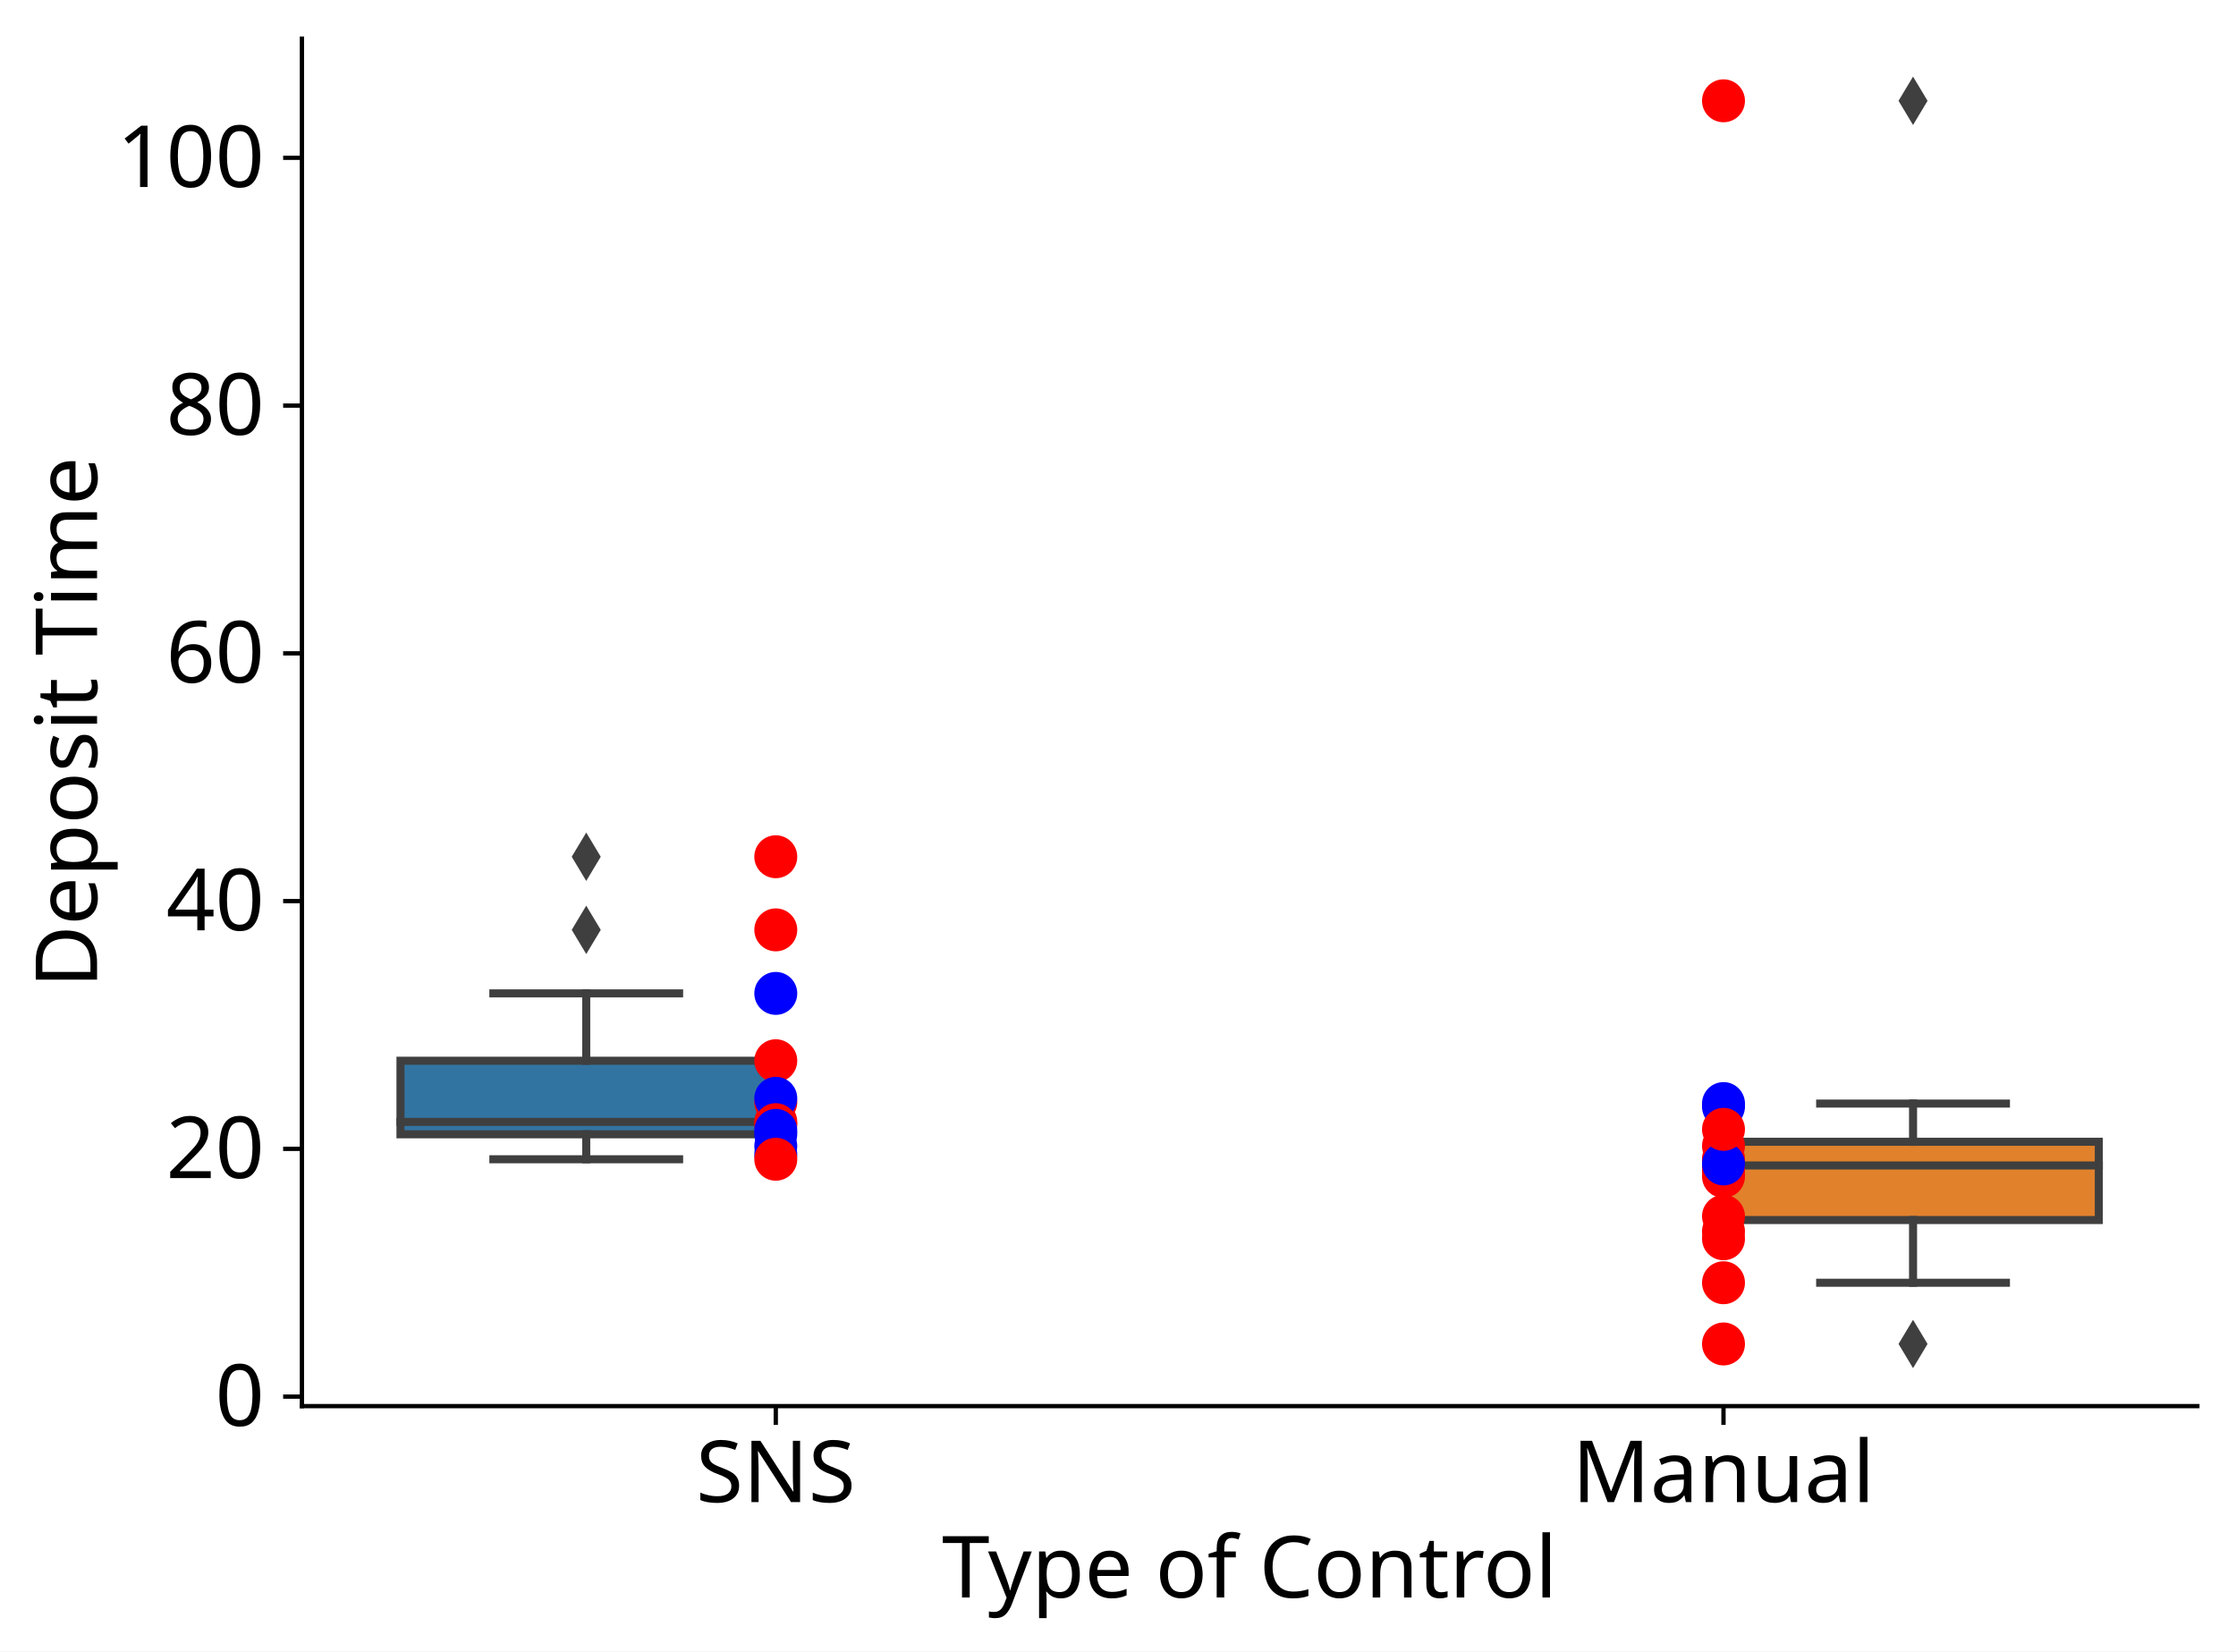
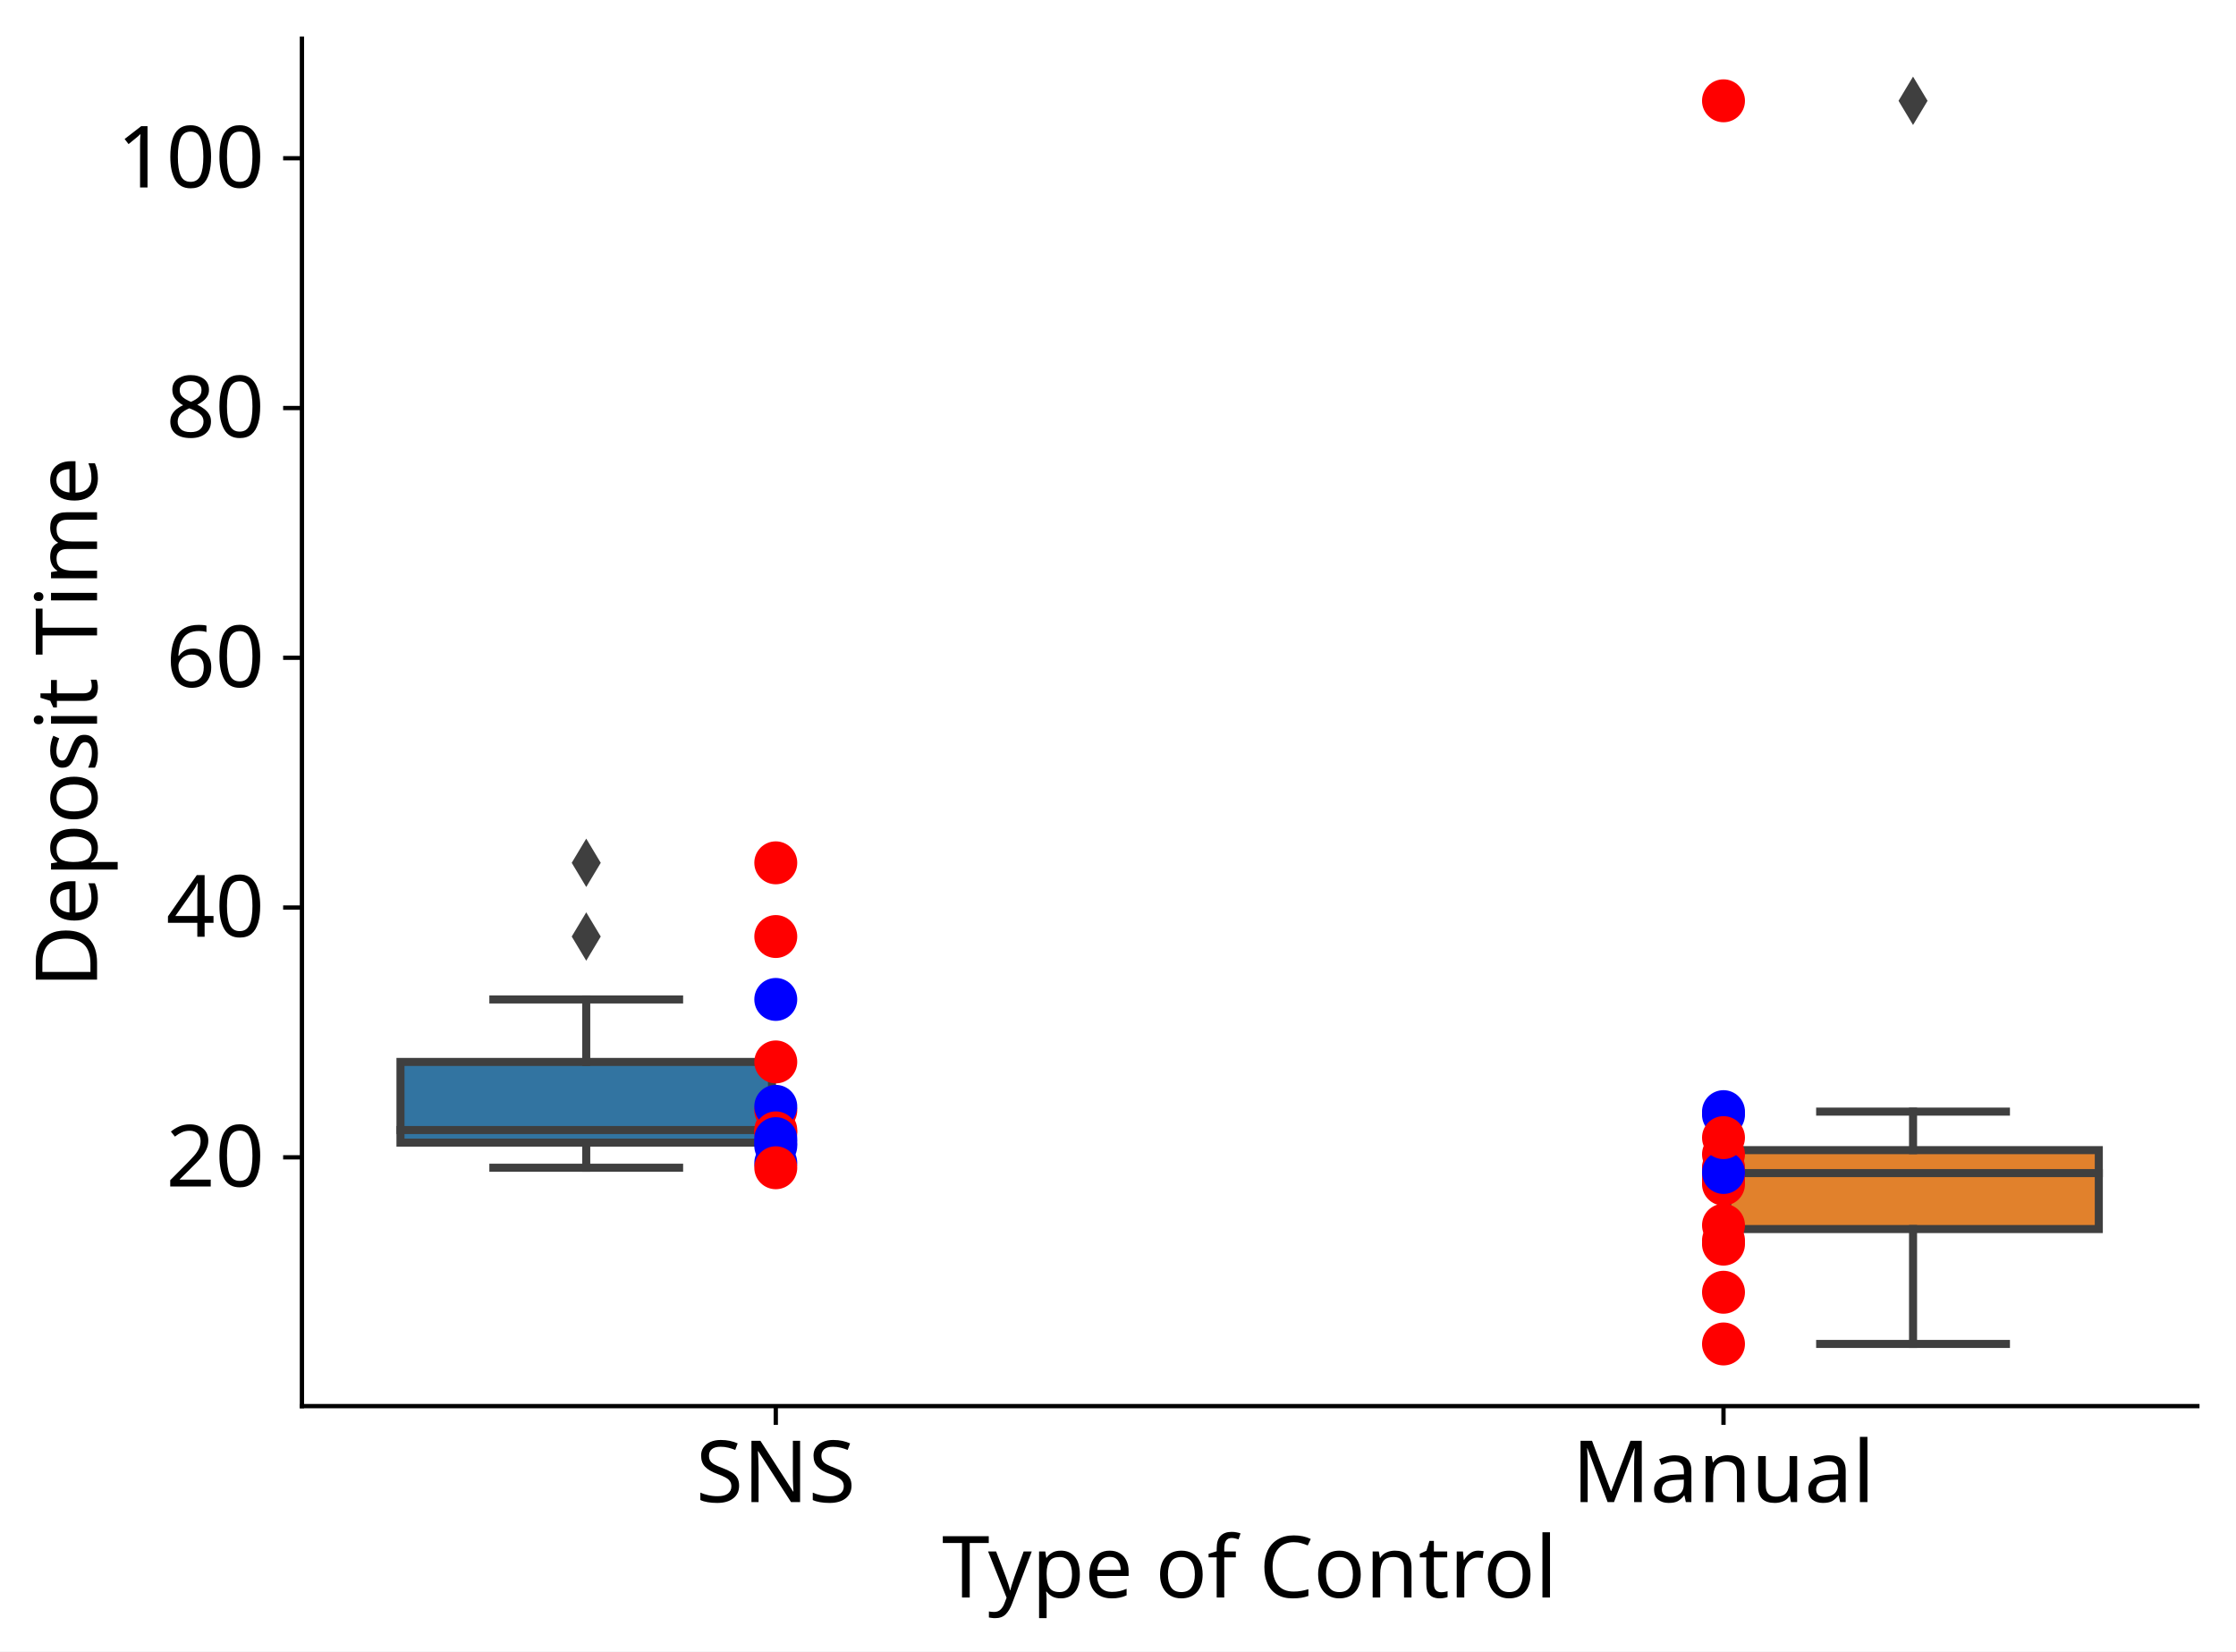
<svg xmlns="http://www.w3.org/2000/svg" xmlns:xlink="http://www.w3.org/1999/xlink" width="416.64pt" height="307.709pt" viewBox="0 0 416.64 307.709" version="1.1">
  <defs>
    <style type="text/css">*{stroke-linejoin: round; stroke-linecap: butt}</style>
  </defs>
  <g id="figure_1">
    <g id="patch_1">
      <path d="M 0 307.709  L 416.64 307.709  L 416.64 0  L 0 0  z " style="fill: #ffffff" />
    </g>
    <g id="axes_1">
      <g id="patch_2">
        <path d="M 56.258 261.999  L 409.44 261.999  L 409.44 7.2  L 56.258 7.2  z " style="fill: #ffffff" />
      </g>
      <g id="patch_3">
-         <path d="M 74.623 211.352  L 143.847 211.352  L 143.847 197.643  L 74.623 197.643  L 74.623 211.352  z " clip-path="url(#pd28522ddc2)" style="fill: #3274a1; stroke: #3f3f3f; stroke-width: 1.5; stroke-linejoin: miter" />
+         <path d="M 74.623 212.901  L 143.847 212.901  L 143.847 197.868  L 74.623 197.868  L 74.623 212.901  z " clip-path="url(#pf2204fe9b0)" style="fill: #3274a1; stroke: #3f3f3f; stroke-width: 1.5; stroke-linejoin: miter" />
      </g>
      <g id="patch_4">
-         <path d="M 321.851 227.328  L 391.075 227.328  L 391.075 212.742  L 321.851 212.742  L 321.851 227.328  z " clip-path="url(#pd28522ddc2)" style="fill: #e1812c; stroke: #3f3f3f; stroke-width: 1.5; stroke-linejoin: miter" />
+         <path d="M 321.851 229.006  L 391.075 229.006  L 391.075 214.303  L 321.851 214.303  L 321.851 229.006  z " clip-path="url(#pf2204fe9b0)" style="fill: #e1812c; stroke: #3f3f3f; stroke-width: 1.5; stroke-linejoin: miter" />
      </g>
      <g id="patch_5">
-         <path d="M 144.553 260.232  L 144.553 260.232  L 144.553 260.232  L 144.553 260.232  z " clip-path="url(#pd28522ddc2)" style="fill: #3274a1; stroke: #3f3f3f; stroke-width: 0.75; stroke-linejoin: miter" />
+         <path d="M 144.553 262.175  L 144.553 262.175  L 144.553 262.175  L 144.553 262.175  z " clip-path="url(#pf2204fe9b0)" style="fill: #3274a1; stroke: #3f3f3f; stroke-width: 0.75; stroke-linejoin: miter" />
      </g>
      <g id="patch_6">
-         <path d="M 144.553 260.232  L 144.553 260.232  L 144.553 260.232  L 144.553 260.232  z " clip-path="url(#pd28522ddc2)" style="fill: #e1812c; stroke: #3f3f3f; stroke-width: 0.75; stroke-linejoin: miter" />
+         <path d="M 144.553 262.175  L 144.553 262.175  L 144.553 262.175  L 144.553 262.175  z " clip-path="url(#pf2204fe9b0)" style="fill: #e1812c; stroke: #3f3f3f; stroke-width: 0.75; stroke-linejoin: miter" />
      </g>
      <g id="PathCollection_1" />
      <g id="PathCollection_2" />
      <g id="matplotlib.axis_1">
        <g id="xtick_1">
          <g id="line2d_1">
            <defs>
-               <path id="mce9165c019" d="M 0 0  L 0 3.5  " style="stroke: #000000; stroke-width: 0.8" />
+               <path id="m497fa0cfdf" d="M 0 0  L 0 3.5  " style="stroke: #000000; stroke-width: 0.8" />
            </defs>
            <g>
-               <use xlink:href="#mce9165c019" x="144.553" y="261.999" style="stroke: #000000; stroke-width: 0.8" />
+               <use xlink:href="#m497fa0cfdf" x="144.553" y="261.999" style="stroke: #000000; stroke-width: 0.8" />
            </g>
          </g>
          <g id="text_1">
            <text style="font: 16px 'Calibri'; text-anchor: middle" x="144.553" y="279.882" transform="rotate(-0 144.5531 279.8816)">SNS</text>
          </g>
        </g>
        <g id="xtick_2">
          <g id="line2d_2">
            <g>
-               <use xlink:href="#mce9165c019" x="321.144" y="261.999" style="stroke: #000000; stroke-width: 0.8" />
+               <use xlink:href="#m497fa0cfdf" x="321.144" y="261.999" style="stroke: #000000; stroke-width: 0.8" />
            </g>
          </g>
          <g id="text_2">
            <text style="font: 16px 'Calibri'; text-anchor: middle" x="321.144" y="279.882" transform="rotate(-0 321.1444 279.8816)">Manual</text>
          </g>
        </g>
        <g id="text_3">
          <text style="font: 16px 'Calibri'; text-anchor: middle" x="232.849" y="297.664" transform="rotate(-0 232.8488 297.6641)">Type of Control</text>
        </g>
      </g>
      <g id="matplotlib.axis_2">
        <g id="ytick_1">
          <g id="line2d_3">
            <defs>
-               <path id="mbe70a1fd5a" d="M 0 0  L -3.5 0  " style="stroke: #000000; stroke-width: 0.8" />
+               <path id="m3aaf5eba62" d="M 0 0  L -3.5 0  " style="stroke: #000000; stroke-width: 0.8" />
            </defs>
            <g>
-               <use xlink:href="#mbe70a1fd5a" x="56.258" y="260.232" style="stroke: #000000; stroke-width: 0.8" />
+               <use xlink:href="#m3aaf5eba62" x="56.258" y="215.638" style="stroke: #000000; stroke-width: 0.8" />
            </g>
          </g>
          <g id="text_4">
-             <text style="font: 16px 'Calibri'; text-anchor: end" x="49.258" y="265.673" transform="rotate(-0 49.2575 265.6733)">0</text>
+             <text style="font: 16px 'Calibri'; text-anchor: end" x="49.258" y="221.079" transform="rotate(-0 49.2575 221.0791)">20</text>
          </g>
        </g>
        <g id="ytick_2">
          <g id="line2d_4">
            <g>
-               <use xlink:href="#mbe70a1fd5a" x="56.258" y="214.067" style="stroke: #000000; stroke-width: 0.8" />
+               <use xlink:href="#m3aaf5eba62" x="56.258" y="169.101" style="stroke: #000000; stroke-width: 0.8" />
            </g>
          </g>
          <g id="text_5">
-             <text style="font: 16px 'Calibri'; text-anchor: end" x="49.258" y="219.508" transform="rotate(-0 49.2575 219.5078)">20</text>
+             <text style="font: 16px 'Calibri'; text-anchor: end" x="49.258" y="174.542" transform="rotate(-0 49.2575 174.5421)">40</text>
          </g>
        </g>
        <g id="ytick_3">
          <g id="line2d_5">
            <g>
-               <use xlink:href="#mbe70a1fd5a" x="56.258" y="167.901" style="stroke: #000000; stroke-width: 0.8" />
+               <use xlink:href="#m3aaf5eba62" x="56.258" y="122.564" style="stroke: #000000; stroke-width: 0.8" />
            </g>
          </g>
          <g id="text_6">
-             <text style="font: 16px 'Calibri'; text-anchor: end" x="49.258" y="173.342" transform="rotate(-0 49.2575 173.3423)">40</text>
+             <text style="font: 16px 'Calibri'; text-anchor: end" x="49.258" y="128.005" transform="rotate(-0 49.2575 128.0051)">60</text>
          </g>
        </g>
        <g id="ytick_4">
          <g id="line2d_6">
            <g>
-               <use xlink:href="#mbe70a1fd5a" x="56.258" y="121.736" style="stroke: #000000; stroke-width: 0.8" />
+               <use xlink:href="#m3aaf5eba62" x="56.258" y="76.027" style="stroke: #000000; stroke-width: 0.8" />
            </g>
          </g>
          <g id="text_7">
-             <text style="font: 16px 'Calibri'; text-anchor: end" x="49.258" y="127.177" transform="rotate(-0 49.2575 127.1768)">60</text>
+             <text style="font: 16px 'Calibri'; text-anchor: end" x="49.258" y="81.468" transform="rotate(-0 49.2575 81.46817)">80</text>
          </g>
        </g>
        <g id="ytick_5">
          <g id="line2d_7">
            <g>
-               <use xlink:href="#mbe70a1fd5a" x="56.258" y="75.57" style="stroke: #000000; stroke-width: 0.8" />
+               <use xlink:href="#m3aaf5eba62" x="56.258" y="29.49" style="stroke: #000000; stroke-width: 0.8" />
            </g>
          </g>
          <g id="text_8">
-             <text style="font: 16px 'Calibri'; text-anchor: end" x="49.258" y="81.011" transform="rotate(-0 49.2575 81.01123)">80</text>
-           </g>
-         </g>
-         <g id="ytick_6">
-           <g id="line2d_8">
-             <g>
-               <use xlink:href="#mbe70a1fd5a" x="56.258" y="29.404" style="stroke: #000000; stroke-width: 0.8" />
-             </g>
-           </g>
-           <g id="text_9">
-             <text style="font: 16px 'Calibri'; text-anchor: end" x="49.258" y="34.846" transform="rotate(-0 49.2575 34.84571)">100</text>
-           </g>
-         </g>
-         <g id="text_10">
+             <text style="font: 16px 'Calibri'; text-anchor: end" x="49.258" y="34.931" transform="rotate(-0 49.2575 34.93118)">100</text>
+           </g>
+         </g>
+         <g id="text_9">
          <text style="font: 16px 'Calibri'; text-anchor: middle" x="18.082" y="134.6" transform="rotate(-90 18.0825 134.5995)">Deposit Time</text>
        </g>
      </g>
+       <g id="line2d_8">
+         <path d="M 109.235 212.901  L 109.235 217.585  " clip-path="url(#pf2204fe9b0)" style="fill: none; stroke: #3f3f3f; stroke-width: 1.5; stroke-linecap: square" />
+       </g>
      <g id="line2d_9">
-         <path d="M 109.235 211.352  L 109.235 215.999  " clip-path="url(#pd28522ddc2)" style="fill: none; stroke: #3f3f3f; stroke-width: 1.5; stroke-linecap: square" />
+         <path d="M 109.235 197.868  L 109.235 186.222  " clip-path="url(#pf2204fe9b0)" style="fill: none; stroke: #3f3f3f; stroke-width: 1.5; stroke-linecap: square" />
      </g>
      <g id="line2d_10">
-         <path d="M 109.235 197.643  L 109.235 185.098  " clip-path="url(#pd28522ddc2)" style="fill: none; stroke: #3f3f3f; stroke-width: 1.5; stroke-linecap: square" />
+         <path d="M 91.929 217.585  L 126.541 217.585  " clip-path="url(#pf2204fe9b0)" style="fill: none; stroke: #3f3f3f; stroke-width: 1.5; stroke-linecap: square" />
      </g>
      <g id="line2d_11">
-         <path d="M 91.929 215.999  L 126.541 215.999  " clip-path="url(#pd28522ddc2)" style="fill: none; stroke: #3f3f3f; stroke-width: 1.5; stroke-linecap: square" />
+         <path d="M 91.929 186.222  L 126.541 186.222  " clip-path="url(#pf2204fe9b0)" style="fill: none; stroke: #3f3f3f; stroke-width: 1.5; stroke-linecap: square" />
      </g>
      <g id="line2d_12">
-         <path d="M 91.929 185.098  L 126.541 185.098  " clip-path="url(#pd28522ddc2)" style="fill: none; stroke: #3f3f3f; stroke-width: 1.5; stroke-linecap: square" />
+         <defs>
+           <path id="m2943fd3f22" d="M 0 3.536  L 2.121 0  L 0 -3.536  L -2.121 0  z " style="stroke: #3f3f3f; stroke-linejoin: miter" />
+         </defs>
+         <g clip-path="url(#pf2204fe9b0)">
+           <use xlink:href="#m2943fd3f22" x="109.235" y="160.768" style="fill: #3f3f3f; stroke: #3f3f3f; stroke-linejoin: miter" />
+           <use xlink:href="#m2943fd3f22" x="109.235" y="174.501" style="fill: #3f3f3f; stroke: #3f3f3f; stroke-linejoin: miter" />
+         </g>
      </g>
      <g id="line2d_13">
-         <defs>
-           <path id="mb3f42a2027" d="M 0 3.536  L 2.121 0  L 0 -3.536  L -2.121 0  z " style="stroke: #3f3f3f; stroke-linejoin: miter" />
-         </defs>
-         <g clip-path="url(#pd28522ddc2)">
-           <use xlink:href="#mb3f42a2027" x="109.235" y="159.635" style="fill: #3f3f3f; stroke: #3f3f3f; stroke-linejoin: miter" />
-           <use xlink:href="#mb3f42a2027" x="109.235" y="173.259" style="fill: #3f3f3f; stroke: #3f3f3f; stroke-linejoin: miter" />
-         </g>
+         <path d="M 356.463 229.006  L 356.463 250.417  " clip-path="url(#pf2204fe9b0)" style="fill: none; stroke: #3f3f3f; stroke-width: 1.5; stroke-linecap: square" />
      </g>
      <g id="line2d_14">
-         <path d="M 356.463 227.328  L 356.463 239.01  " clip-path="url(#pd28522ddc2)" style="fill: none; stroke: #3f3f3f; stroke-width: 1.5; stroke-linecap: square" />
+         <path d="M 356.463 214.303  L 356.463 207.129  " clip-path="url(#pf2204fe9b0)" style="fill: none; stroke: #3f3f3f; stroke-width: 1.5; stroke-linecap: square" />
      </g>
      <g id="line2d_15">
-         <path d="M 356.463 212.742  L 356.463 205.625  " clip-path="url(#pd28522ddc2)" style="fill: none; stroke: #3f3f3f; stroke-width: 1.5; stroke-linecap: square" />
+         <path d="M 339.157 250.417  L 373.769 250.417  " clip-path="url(#pf2204fe9b0)" style="fill: none; stroke: #3f3f3f; stroke-width: 1.5; stroke-linecap: square" />
      </g>
      <g id="line2d_16">
-         <path d="M 339.157 239.01  L 373.769 239.01  " clip-path="url(#pd28522ddc2)" style="fill: none; stroke: #3f3f3f; stroke-width: 1.5; stroke-linecap: square" />
+         <path d="M 339.157 207.129  L 373.769 207.129  " clip-path="url(#pf2204fe9b0)" style="fill: none; stroke: #3f3f3f; stroke-width: 1.5; stroke-linecap: square" />
      </g>
      <g id="line2d_17">
-         <path d="M 339.157 205.625  L 373.769 205.625  " clip-path="url(#pd28522ddc2)" style="fill: none; stroke: #3f3f3f; stroke-width: 1.5; stroke-linecap: square" />
+         <g clip-path="url(#pf2204fe9b0)">
+           <use xlink:href="#m2943fd3f22" x="356.463" y="18.782" style="fill: #3f3f3f; stroke: #3f3f3f; stroke-linejoin: miter" />
+         </g>
      </g>
      <g id="line2d_18">
-         <g clip-path="url(#pd28522ddc2)">
-           <use xlink:href="#mb3f42a2027" x="356.463" y="250.417" style="fill: #3f3f3f; stroke: #3f3f3f; stroke-linejoin: miter" />
-           <use xlink:href="#mb3f42a2027" x="356.463" y="18.782" style="fill: #3f3f3f; stroke: #3f3f3f; stroke-linejoin: miter" />
-         </g>
+         <path d="M 74.623 210.563  L 143.847 210.563  " clip-path="url(#pf2204fe9b0)" style="fill: none; stroke: #3f3f3f; stroke-width: 1.5; stroke-linecap: square" />
      </g>
      <g id="line2d_19">
-         <path d="M 74.623 209.032  L 143.847 209.032  " clip-path="url(#pd28522ddc2)" style="fill: none; stroke: #3f3f3f; stroke-width: 1.5; stroke-linecap: square" />
-       </g>
-       <g id="line2d_20">
-         <path d="M 321.851 217.154  L 391.075 217.154  " clip-path="url(#pd28522ddc2)" style="fill: none; stroke: #3f3f3f; stroke-width: 1.5; stroke-linecap: square" />
+         <path d="M 321.851 218.579  L 391.075 218.579  " clip-path="url(#pf2204fe9b0)" style="fill: none; stroke: #3f3f3f; stroke-width: 1.5; stroke-linecap: square" />
      </g>
      <g id="patch_7">
        <path d="M 56.258 261.999  L 56.258 7.2  " style="fill: none; stroke: #000000; stroke-width: 0.8; stroke-linejoin: miter; stroke-linecap: square" />
      </g>
      <g id="patch_8">
        <path d="M 56.258 261.999  L 409.44 261.999  " style="fill: none; stroke: #000000; stroke-width: 0.8; stroke-linejoin: miter; stroke-linecap: square" />
      </g>
      <g id="PathCollection_3">
        <defs>
-           <path id="C0_0_d67487892e" d="M 0 4  C 1.061 4 2.078 3.579 2.828 2.828  C 3.579 2.078 4 1.061 4 -0  C 4 -1.061 3.579 -2.078 2.828 -2.828  C 2.078 -3.579 1.061 -4 0 -4  C -1.061 -4 -2.078 -3.579 -2.828 -2.828  C -3.579 -2.078 -4 -1.061 -4 0  C -4 1.061 -3.579 2.078 -2.828 2.828  C -2.078 3.579 -1.061 4 0 4  z " />
+           <path id="C0_0_a5a9600290" d="M 0 4  C 1.061 4 2.078 3.579 2.828 2.828  C 3.579 2.078 4 1.061 4 -0  C 4 -1.061 3.579 -2.078 2.828 -2.828  C 2.078 -3.579 1.061 -4 0 -4  C -1.061 -4 -2.078 -3.579 -2.828 -2.828  C -3.579 -2.078 -4 -1.061 -4 0  C -4 1.061 -3.579 2.078 -2.828 2.828  C -2.078 3.579 -1.061 4 0 4  z " />
        </defs>
-         <g clip-path="url(#pd28522ddc2)">
-           <use xlink:href="#C0_0_d67487892e" x="144.553" y="159.635" style="fill: #ff0000" />
-         </g>
-         <g clip-path="url(#pd28522ddc2)">
-           <use xlink:href="#C0_0_d67487892e" x="144.553" y="197.643" style="fill: #ff0000" />
-         </g>
-         <g clip-path="url(#pd28522ddc2)">
-           <use xlink:href="#C0_0_d67487892e" x="144.553" y="213.563" style="fill: #0000ff" />
-         </g>
-         <g clip-path="url(#pd28522ddc2)">
-           <use xlink:href="#C0_0_d67487892e" x="144.553" y="185.098" style="fill: #0000ff" />
-         </g>
-         <g clip-path="url(#pd28522ddc2)">
-           <use xlink:href="#C0_0_d67487892e" x="144.553" y="205.39" style="fill: #ff0000" />
-         </g>
-         <g clip-path="url(#pd28522ddc2)">
-           <use xlink:href="#C0_0_d67487892e" x="144.553" y="209.032" style="fill: #ff0000" />
-         </g>
-         <g clip-path="url(#pd28522ddc2)">
-           <use xlink:href="#C0_0_d67487892e" x="144.553" y="215.103" style="fill: #0000ff" />
-         </g>
-         <g clip-path="url(#pd28522ddc2)">
-           <use xlink:href="#C0_0_d67487892e" x="144.553" y="204.644" style="fill: #0000ff" />
-         </g>
-         <g clip-path="url(#pd28522ddc2)">
-           <use xlink:href="#C0_0_d67487892e" x="144.553" y="209.552" style="fill: #ff0000" />
-         </g>
-         <g clip-path="url(#pd28522ddc2)">
-           <use xlink:href="#C0_0_d67487892e" x="144.553" y="210.616" style="fill: #0000ff" />
-         </g>
-         <g clip-path="url(#pd28522ddc2)">
-           <use xlink:href="#C0_0_d67487892e" x="144.553" y="173.259" style="fill: #ff0000" />
-         </g>
-         <g clip-path="url(#pd28522ddc2)">
-           <use xlink:href="#C0_0_d67487892e" x="144.553" y="211.352" style="fill: #0000ff" />
-         </g>
-         <g clip-path="url(#pd28522ddc2)">
-           <use xlink:href="#C0_0_d67487892e" x="144.553" y="215.999" style="fill: #ff0000" />
+         <g clip-path="url(#pf2204fe9b0)">
+           <use xlink:href="#C0_0_a5a9600290" x="144.553" y="160.768" style="fill: #ff0000" />
+         </g>
+         <g clip-path="url(#pf2204fe9b0)">
+           <use xlink:href="#C0_0_a5a9600290" x="144.553" y="197.868" style="fill: #ff0000" />
+         </g>
+         <g clip-path="url(#pf2204fe9b0)">
+           <use xlink:href="#C0_0_a5a9600290" x="144.553" y="213.518" style="fill: #0000ff" />
+         </g>
+         <g clip-path="url(#pf2204fe9b0)">
+           <use xlink:href="#C0_0_a5a9600290" x="144.553" y="186.222" style="fill: #0000ff" />
+         </g>
+         <g clip-path="url(#pf2204fe9b0)">
+           <use xlink:href="#C0_0_a5a9600290" x="144.553" y="206.891" style="fill: #ff0000" />
+         </g>
+         <g clip-path="url(#pf2204fe9b0)">
+           <use xlink:href="#C0_0_a5a9600290" x="144.553" y="210.563" style="fill: #ff0000" />
+         </g>
+         <g clip-path="url(#pf2204fe9b0)">
+           <use xlink:href="#C0_0_a5a9600290" x="144.553" y="216.683" style="fill: #0000ff" />
+         </g>
+         <g clip-path="url(#pf2204fe9b0)">
+           <use xlink:href="#C0_0_a5a9600290" x="144.553" y="206.14" style="fill: #0000ff" />
+         </g>
+         <g clip-path="url(#pf2204fe9b0)">
+           <use xlink:href="#C0_0_a5a9600290" x="144.553" y="211.087" style="fill: #ff0000" />
+         </g>
+         <g clip-path="url(#pf2204fe9b0)">
+           <use xlink:href="#C0_0_a5a9600290" x="144.553" y="212.159" style="fill: #0000ff" />
+         </g>
+         <g clip-path="url(#pf2204fe9b0)">
+           <use xlink:href="#C0_0_a5a9600290" x="144.553" y="174.501" style="fill: #ff0000" />
+         </g>
+         <g clip-path="url(#pf2204fe9b0)">
+           <use xlink:href="#C0_0_a5a9600290" x="144.553" y="212.901" style="fill: #0000ff" />
+         </g>
+         <g clip-path="url(#pf2204fe9b0)">
+           <use xlink:href="#C0_0_a5a9600290" x="144.553" y="217.585" style="fill: #ff0000" />
        </g>
      </g>
      <g id="PathCollection_4">
        <defs>
-           <path id="C1_0_5f923b1284" d="M 0 4  C 1.061 4 2.078 3.579 2.828 2.828  C 3.579 2.078 4 1.061 4 -0  C 4 -1.061 3.579 -2.078 2.828 -2.828  C 2.078 -3.579 1.061 -4 0 -4  C -1.061 -4 -2.078 -3.579 -2.828 -2.828  C -3.579 -2.078 -4 -1.061 -4 0  C -4 1.061 -3.579 2.078 -2.828 2.828  C -2.078 3.579 -1.061 4 0 4  z " />
+           <path id="C1_0_8870edea7c" d="M 0 4  C 1.061 4 2.078 3.579 2.828 2.828  C 3.579 2.078 4 1.061 4 -0  C 4 -1.061 3.579 -2.078 2.828 -2.828  C 2.078 -3.579 1.061 -4 0 -4  C -1.061 -4 -2.078 -3.579 -2.828 -2.828  C -3.579 -2.078 -4 -1.061 -4 0  C -4 1.061 -3.579 2.078 -2.828 2.828  C -2.078 3.579 -1.061 4 0 4  z " />
        </defs>
-         <g clip-path="url(#pd28522ddc2)">
-           <use xlink:href="#C1_0_5f923b1284" x="321.144" y="213.513" style="fill: #ff0000" />
-         </g>
-         <g clip-path="url(#pd28522ddc2)">
-           <use xlink:href="#C1_0_5f923b1284" x="321.144" y="219.205" style="fill: #ff0000" />
-         </g>
-         <g clip-path="url(#pd28522ddc2)">
-           <use xlink:href="#C1_0_5f923b1284" x="321.144" y="250.417" style="fill: #ff0000" />
-         </g>
-         <g clip-path="url(#pd28522ddc2)">
-           <use xlink:href="#C1_0_5f923b1284" x="321.144" y="216.354" style="fill: #0000ff" />
-         </g>
-         <g clip-path="url(#pd28522ddc2)">
-           <use xlink:href="#C1_0_5f923b1284" x="321.144" y="239.01" style="fill: #ff0000" />
-         </g>
-         <g clip-path="url(#pd28522ddc2)">
-           <use xlink:href="#C1_0_5f923b1284" x="321.144" y="229.433" style="fill: #ff0000" />
-         </g>
-         <g clip-path="url(#pd28522ddc2)">
-           <use xlink:href="#C1_0_5f923b1284" x="321.144" y="218.157" style="fill: #ff0000" />
-         </g>
-         <g clip-path="url(#pd28522ddc2)">
-           <use xlink:href="#C1_0_5f923b1284" x="321.144" y="217.437" style="fill: #ff0000" />
-         </g>
-         <g clip-path="url(#pd28522ddc2)">
-           <use xlink:href="#C1_0_5f923b1284" x="321.144" y="215.932" style="fill: #ff0000" />
-         </g>
-         <g clip-path="url(#pd28522ddc2)">
-           <use xlink:href="#C1_0_5f923b1284" x="321.144" y="205.625" style="fill: #0000ff" />
-         </g>
-         <g clip-path="url(#pd28522ddc2)">
-           <use xlink:href="#C1_0_5f923b1284" x="321.144" y="216.871" style="fill: #0000ff" />
-         </g>
-         <g clip-path="url(#pd28522ddc2)">
-           <use xlink:href="#C1_0_5f923b1284" x="321.144" y="230.822" style="fill: #ff0000" />
-         </g>
-         <g clip-path="url(#pd28522ddc2)">
-           <use xlink:href="#C1_0_5f923b1284" x="321.144" y="206.207" style="fill: #0000ff" />
-         </g>
-         <g clip-path="url(#pd28522ddc2)">
-           <use xlink:href="#C1_0_5f923b1284" x="321.144" y="18.782" style="fill: #ff0000" />
-         </g>
-         <g clip-path="url(#pd28522ddc2)">
-           <use xlink:href="#C1_0_5f923b1284" x="321.144" y="210.431" style="fill: #ff0000" />
-         </g>
-         <g clip-path="url(#pd28522ddc2)">
-           <use xlink:href="#C1_0_5f923b1284" x="321.144" y="226.626" style="fill: #ff0000" />
+         <g clip-path="url(#pf2204fe9b0)">
+           <use xlink:href="#C1_0_8870edea7c" x="321.144" y="215.079" style="fill: #ff0000" />
+         </g>
+         <g clip-path="url(#pf2204fe9b0)">
+           <use xlink:href="#C1_0_8870edea7c" x="321.144" y="220.638" style="fill: #ff0000" />
+         </g>
+         <g clip-path="url(#pf2204fe9b0)">
+           <use xlink:href="#C1_0_8870edea7c" x="321.144" y="250.417" style="fill: #ff0000" />
+         </g>
+         <g clip-path="url(#pf2204fe9b0)">
+           <use xlink:href="#C1_0_8870edea7c" x="321.144" y="217.944" style="fill: #0000ff" />
+         </g>
+         <g clip-path="url(#pf2204fe9b0)">
+           <use xlink:href="#C1_0_8870edea7c" x="321.144" y="240.782" style="fill: #ff0000" />
+         </g>
+         <g clip-path="url(#pf2204fe9b0)">
+           <use xlink:href="#C1_0_8870edea7c" x="321.144" y="231.128" style="fill: #ff0000" />
+         </g>
+         <g clip-path="url(#pf2204fe9b0)">
+           <use xlink:href="#C1_0_8870edea7c" x="321.144" y="219.761" style="fill: #ff0000" />
+         </g>
+         <g clip-path="url(#pf2204fe9b0)">
+           <use xlink:href="#C1_0_8870edea7c" x="321.144" y="218.693" style="fill: #ff0000" />
+         </g>
+         <g clip-path="url(#pf2204fe9b0)">
+           <use xlink:href="#C1_0_8870edea7c" x="321.144" y="217.518" style="fill: #ff0000" />
+         </g>
+         <g clip-path="url(#pf2204fe9b0)">
+           <use xlink:href="#C1_0_8870edea7c" x="321.144" y="207.129" style="fill: #0000ff" />
+         </g>
+         <g clip-path="url(#pf2204fe9b0)">
+           <use xlink:href="#C1_0_8870edea7c" x="321.144" y="218.465" style="fill: #0000ff" />
+         </g>
+         <g clip-path="url(#pf2204fe9b0)">
+           <use xlink:href="#C1_0_8870edea7c" x="321.144" y="231.816" style="fill: #ff0000" />
+         </g>
+         <g clip-path="url(#pf2204fe9b0)">
+           <use xlink:href="#C1_0_8870edea7c" x="321.144" y="207.715" style="fill: #0000ff" />
+         </g>
+         <g clip-path="url(#pf2204fe9b0)">
+           <use xlink:href="#C1_0_8870edea7c" x="321.144" y="18.782" style="fill: #ff0000" />
+         </g>
+         <g clip-path="url(#pf2204fe9b0)">
+           <use xlink:href="#C1_0_8870edea7c" x="321.144" y="211.973" style="fill: #ff0000" />
+         </g>
+         <g clip-path="url(#pf2204fe9b0)">
+           <use xlink:href="#C1_0_8870edea7c" x="321.144" y="228.298" style="fill: #ff0000" />
        </g>
      </g>
    </g>
  </g>
  <defs>
-     <clipPath id="pd28522ddc2">
+     <clipPath id="pf2204fe9b0">
      <rect x="56.258" y="7.2" width="353.183" height="254.799" />
    </clipPath>
  </defs>
</svg>
